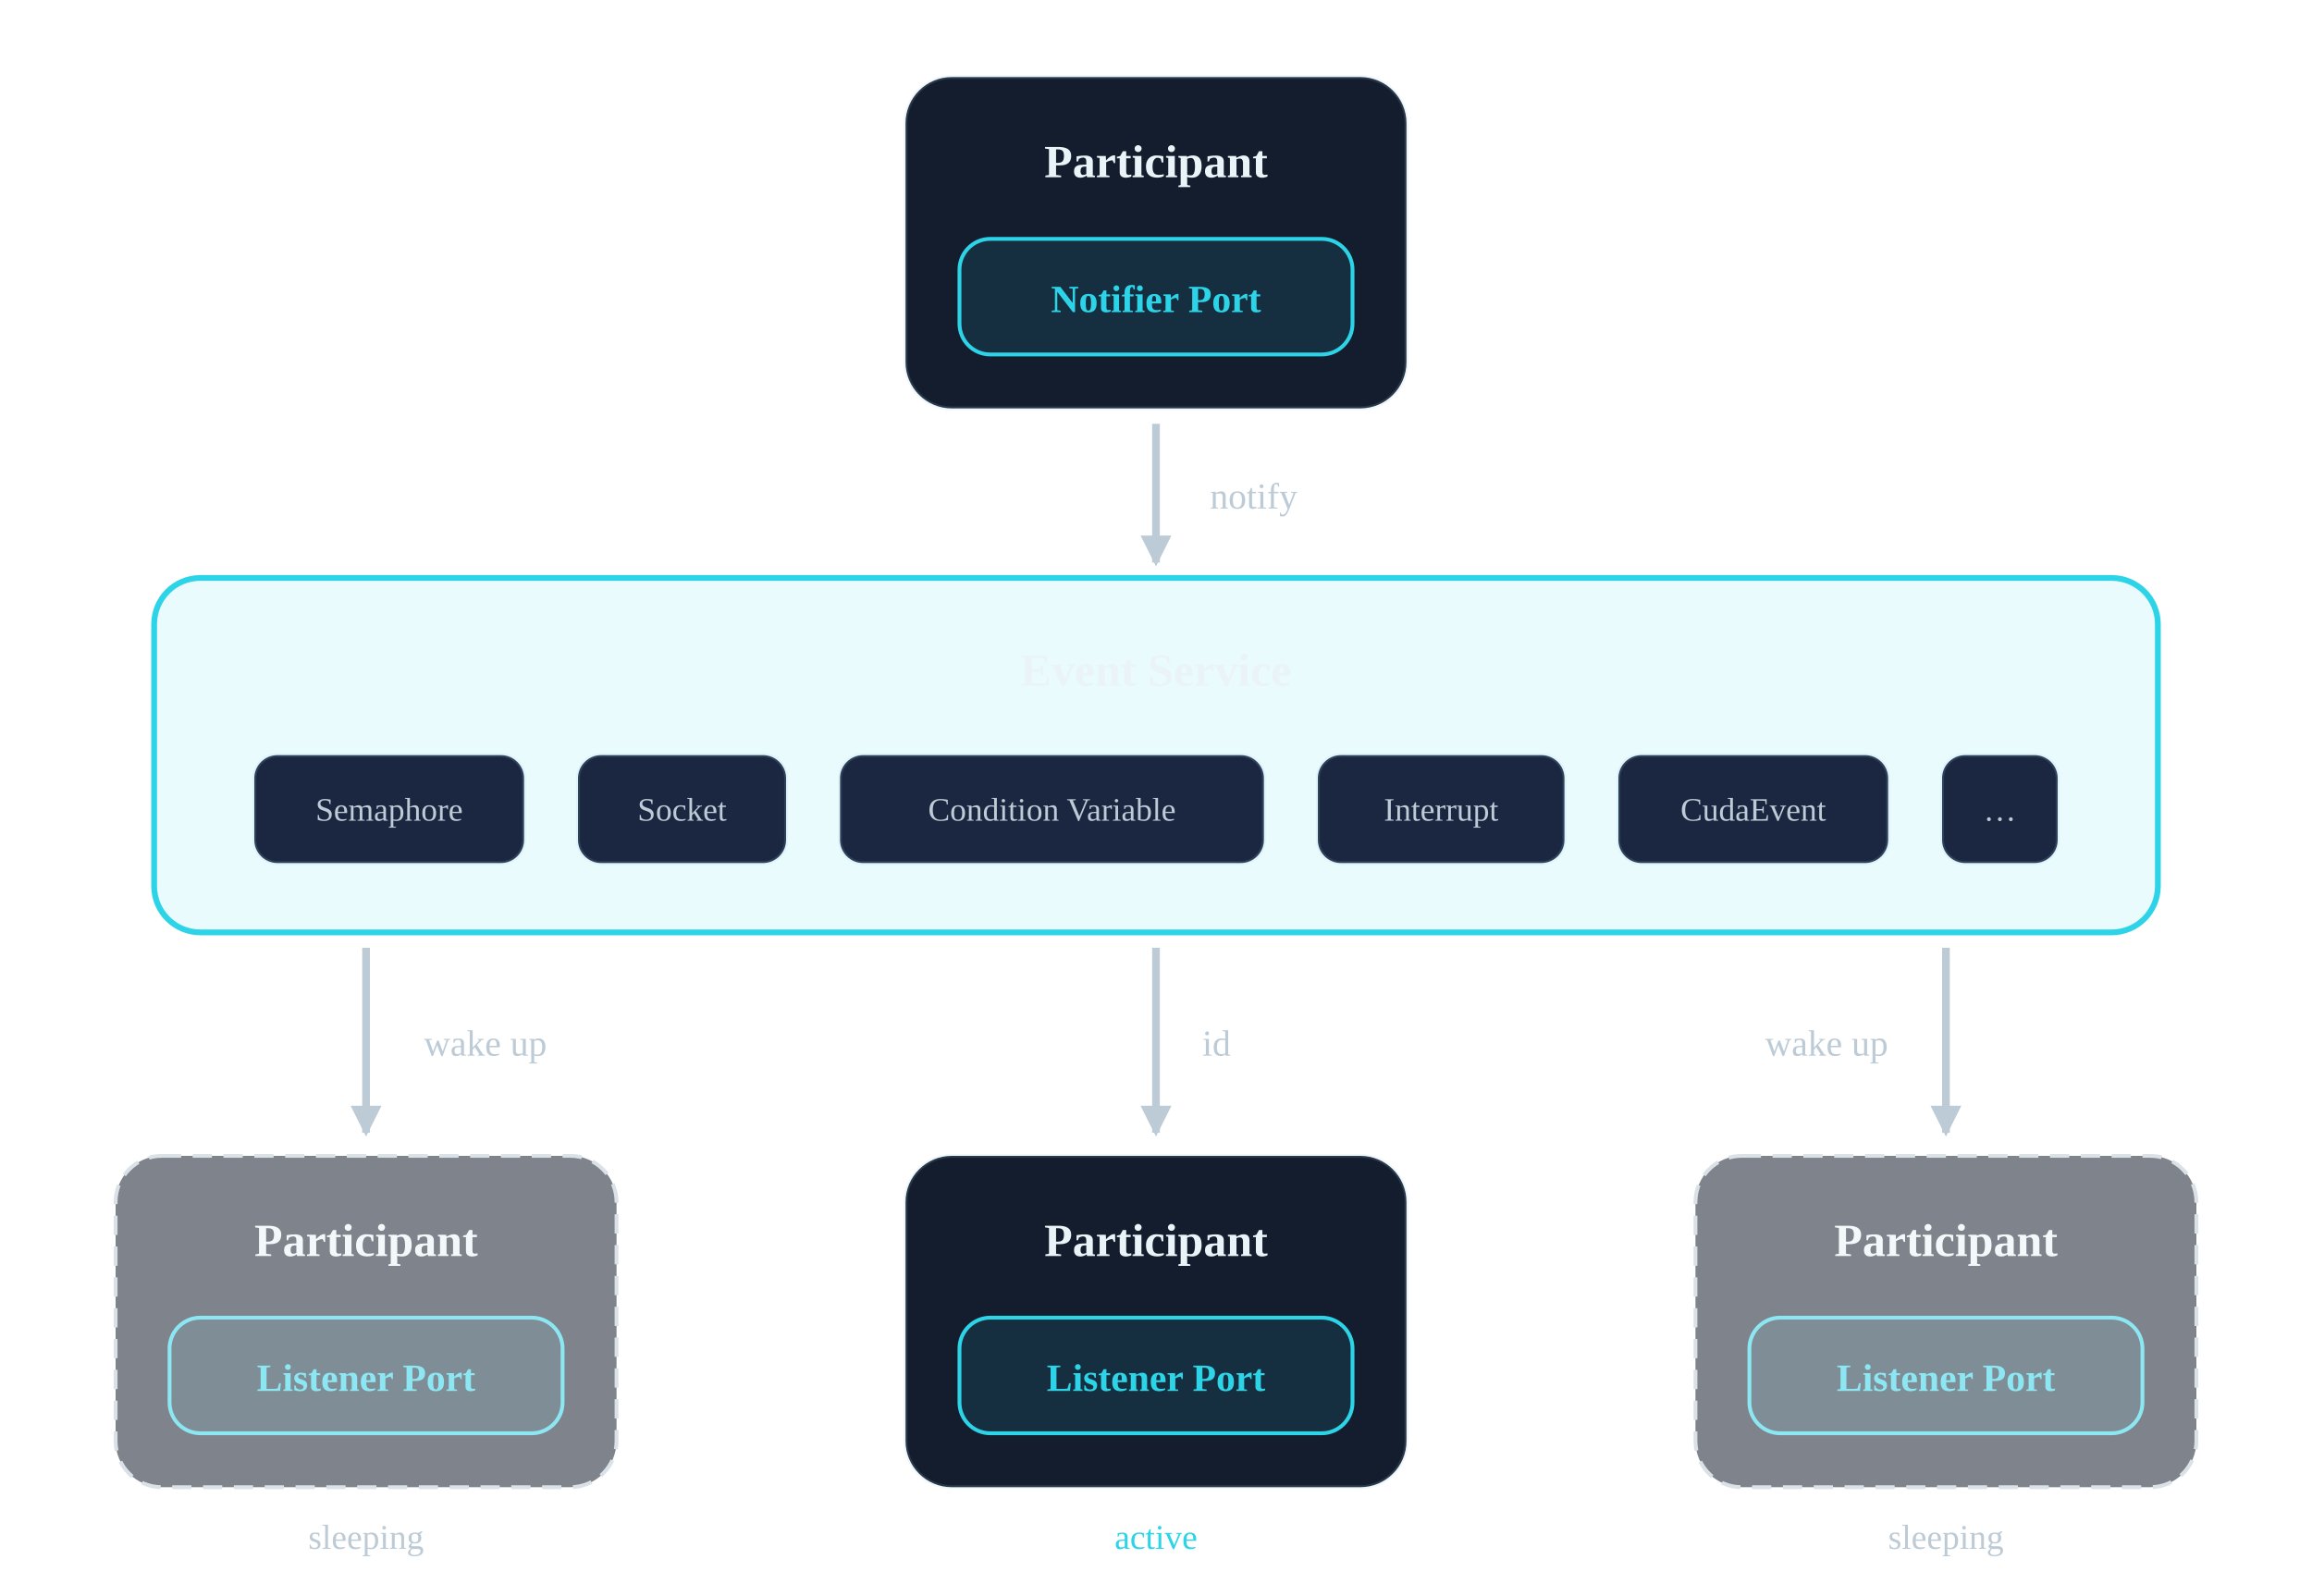
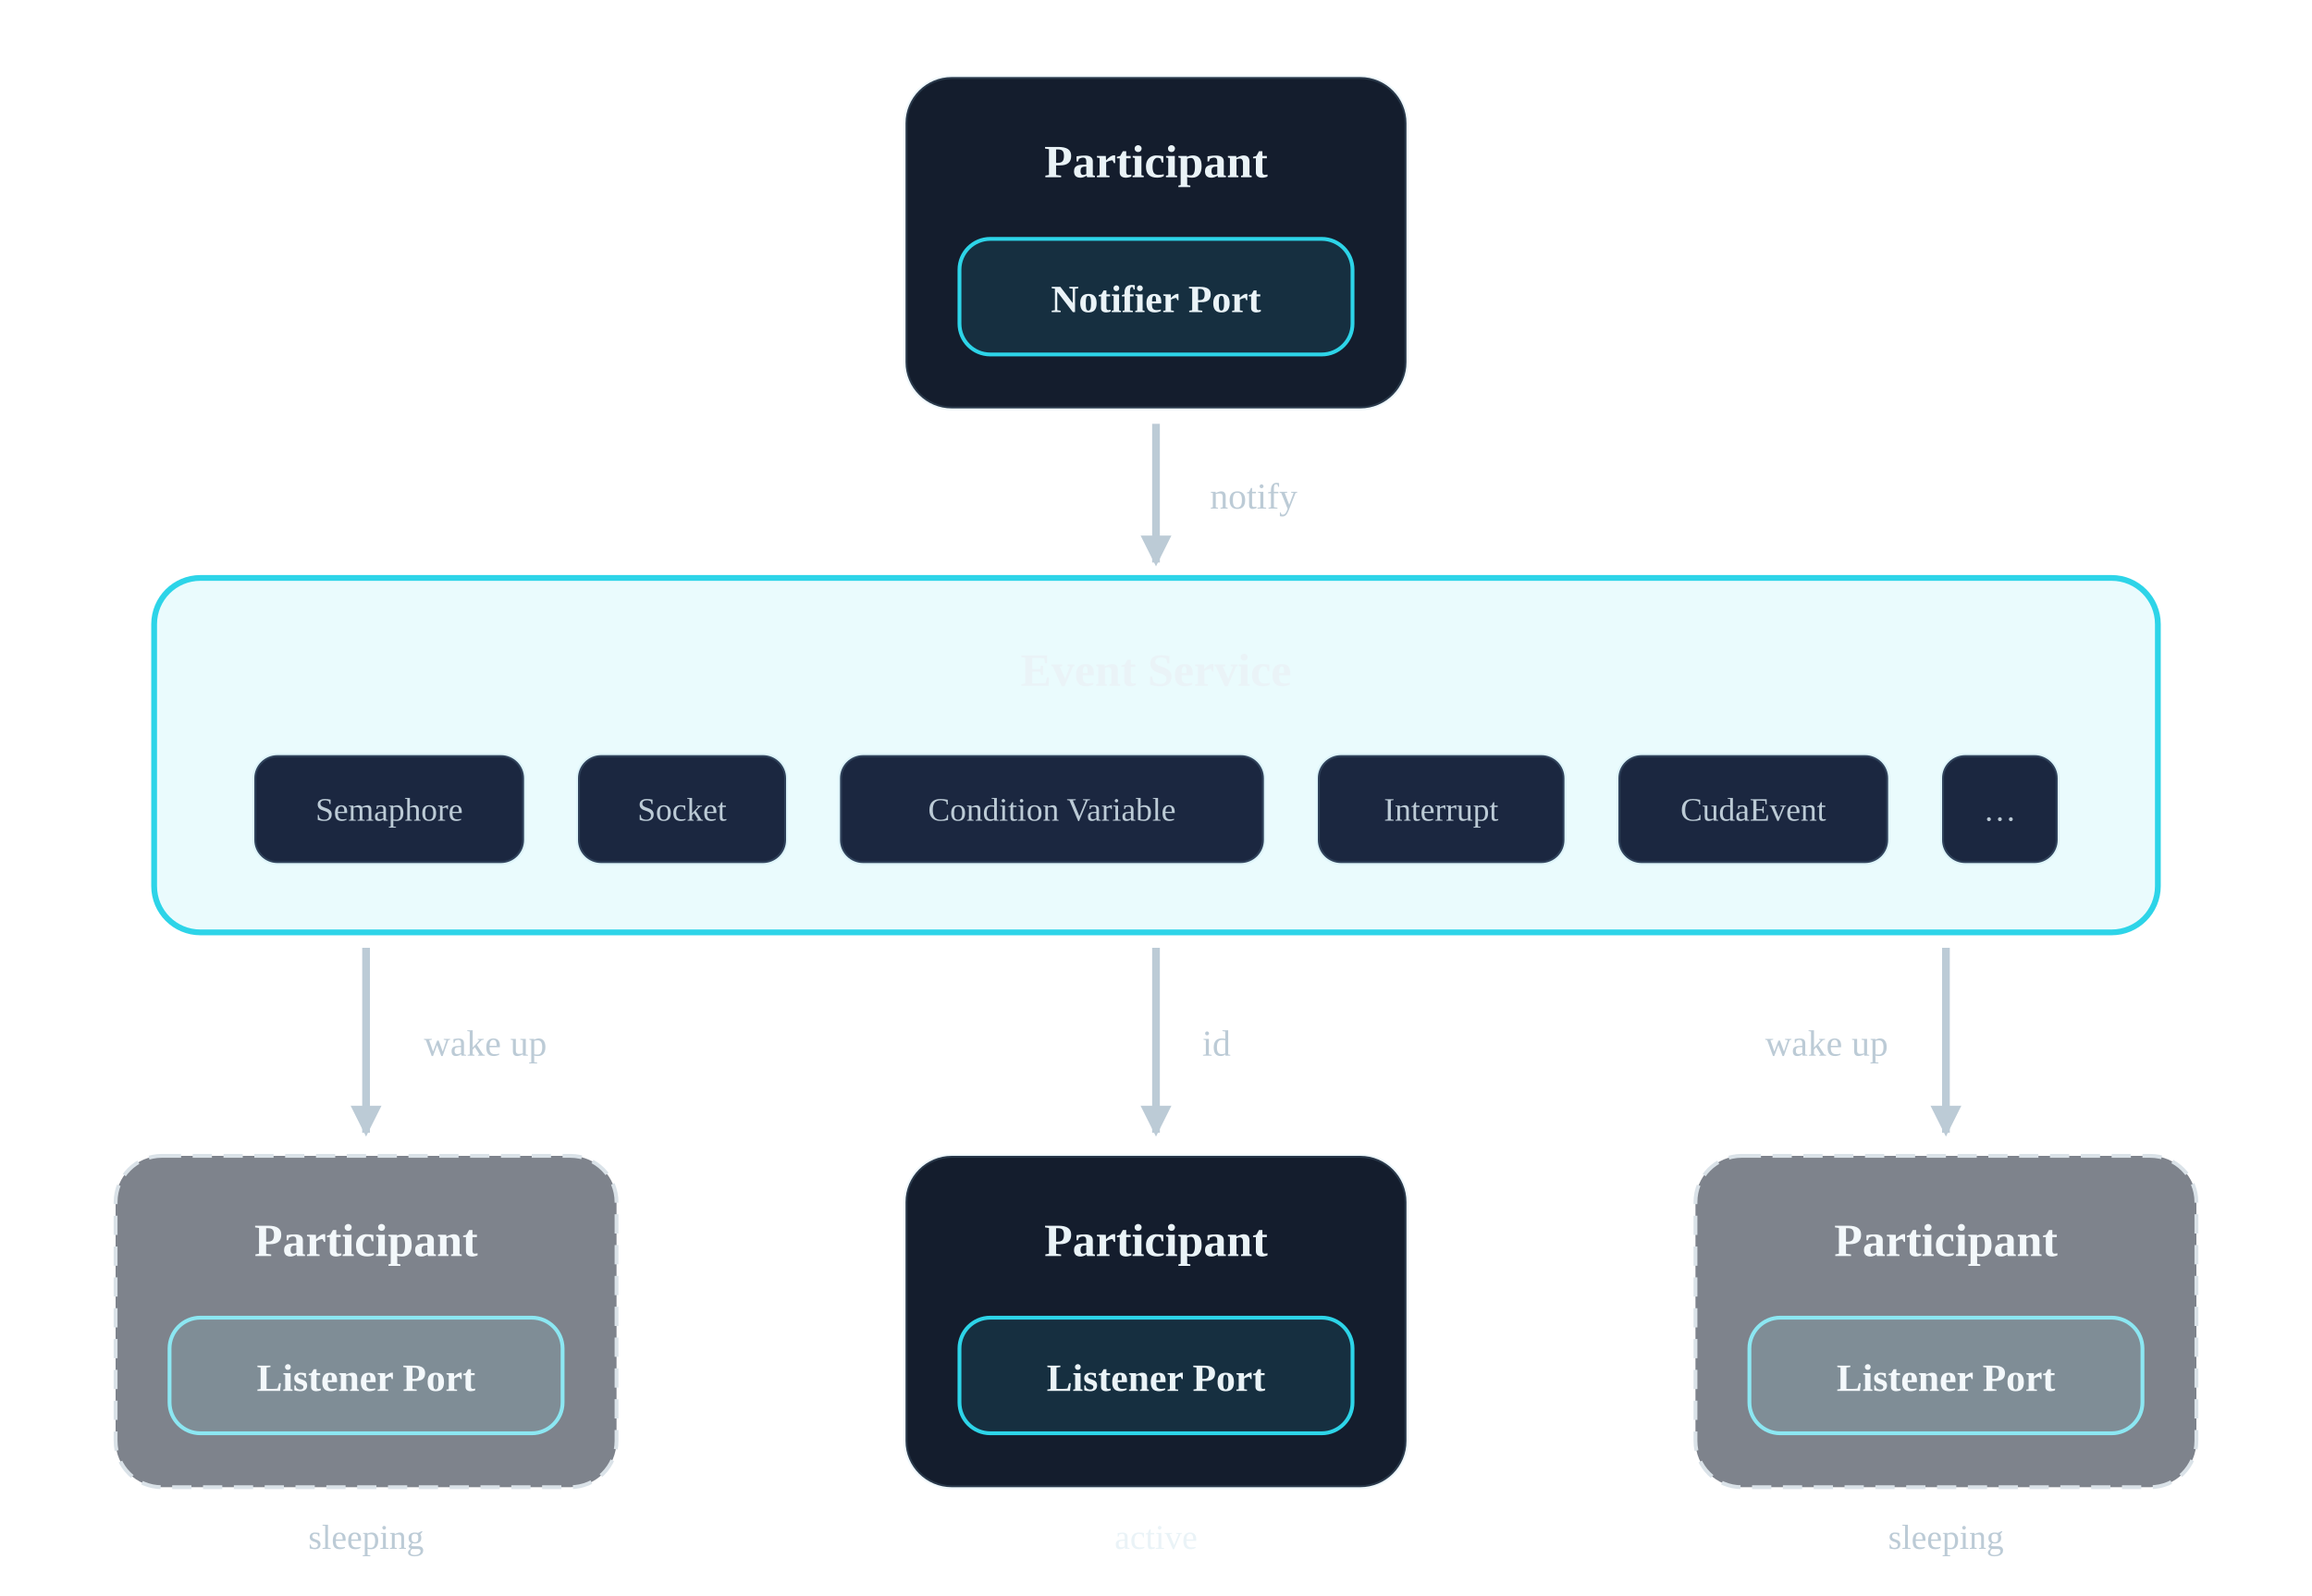
<svg xmlns="http://www.w3.org/2000/svg" viewBox="0 0 600 414" role="img" aria-label="Events over native sleep and wake-up mechanisms">
  <style>
    .ev-box     { fill: var(--ix-surface, #141d2d); stroke: var(--ix-line, rgba(150,200,230,0.16)); stroke-width: 1; }
    .ev-box-s   { fill: var(--ix-surface, #141d2d); stroke: var(--ix-muted, #bccbd6); stroke-width: 1; stroke-dasharray: 5 3; }
    .ev-port    { fill: rgba(45,212,232,0.10); stroke: var(--ix-ice, #2dd4e8); stroke-width: 1; }
    .ev-title   { font-family: var(--font-stack, sans-serif); font-weight: 600; font-size: 12px; fill: var(--ix-text, #eaf3f7); }
-     .ev-port-t  { font-family: var(--font-stack--monospace, monospace); font-weight: 600; font-size: 10px; fill: var(--ix-ice, #2dd4e8); }
+     .ev-port-t  { font-family: var(--font-stack, sans-serif); font-weight: 600; font-size: 10px; fill: var(--ix-text, #eaf3f7); }
    .ev-region  { fill: rgba(45,212,232,0.10); stroke: var(--ix-ice, #2dd4e8); stroke-width: 1.5; }
    .ev-chip    { fill: var(--ix-surface-2, #1b2740); stroke: var(--ix-line, rgba(150,200,230,0.16)); stroke-width: 1; }
    .ev-region-t{ font-family: var(--font-stack, sans-serif); font-weight: 600; font-size: 12px; fill: var(--ix-text, #eaf3f7); }
-     .ev-chip-t  { font-family: var(--font-stack--monospace, monospace); font-size: 8.5px; fill: var(--ix-muted, #bccbd6); }
+     .ev-chip-t  { font-family: var(--font-stack, sans-serif); font-size: 8.5px; fill: var(--ix-muted, #bccbd6); }
    .ev-state   { font-family: var(--font-stack, sans-serif); font-size: 9px; fill: var(--ix-muted, #bccbd6); }
-     .ev-state-a { font-family: var(--font-stack, sans-serif); font-size: 9px; fill: var(--ix-ice, #2dd4e8); }
+     .ev-state-a { font-family: var(--font-stack, sans-serif); font-size: 9px; fill: var(--ix-text, #eaf3f7); }
    .ev-label   { font-family: var(--font-stack, sans-serif); font-size: 9.5px; fill: var(--ix-muted, #bccbd6); }
    .ev-flow    { stroke: var(--ix-muted, #bccbd6); stroke-width: 2; fill: none; }
  </style>
  <defs>
    <marker id="evm-arrow" markerWidth="10" markerHeight="10" refX="8" refY="5" orient="auto" markerUnits="userSpaceOnUse" overflow="visible">
      <path d="M1,1 L9,5 L1,9 Z" fill="var(--ix-muted, #bccbd6)" />
    </marker>
  </defs>
  <rect class="ev-box" x="235" y="20" width="130" height="86" rx="12" />
  <text class="ev-title" x="300" y="46" text-anchor="middle">Participant</text>
  <rect class="ev-port" x="249" y="62" width="102" height="30" rx="8" />
  <text class="ev-port-t" x="300" y="81" text-anchor="middle">Notifier Port</text>
  <line class="ev-flow" x1="300" y1="110" x2="300" y2="146" marker-end="url(#evm-arrow)" />
  <text class="ev-label" x="314" y="132">notify</text>
  <rect class="ev-region" x="40" y="150" width="520" height="92" rx="12" />
  <text class="ev-region-t" x="300" y="178" text-anchor="middle">Event Service</text>
  <rect class="ev-chip" x="66" y="196" width="70" height="28" rx="6" />
  <text class="ev-chip-t" x="101" y="213" text-anchor="middle">Semaphore</text>
  <rect class="ev-chip" x="150" y="196" width="54" height="28" rx="6" />
  <text class="ev-chip-t" x="177" y="213" text-anchor="middle">Socket</text>
  <rect class="ev-chip" x="218" y="196" width="110" height="28" rx="6" />
  <text class="ev-chip-t" x="273" y="213" text-anchor="middle">Condition Variable</text>
  <rect class="ev-chip" x="342" y="196" width="64" height="28" rx="6" />
  <text class="ev-chip-t" x="374" y="213" text-anchor="middle">Interrupt</text>
  <rect class="ev-chip" x="420" y="196" width="70" height="28" rx="6" />
  <text class="ev-chip-t" x="455" y="213" text-anchor="middle">CudaEvent</text>
  <rect class="ev-chip" x="504" y="196" width="30" height="28" rx="6" />
  <text class="ev-chip-t" x="519" y="213" text-anchor="middle">…</text>
  <line class="ev-flow" x1="95" y1="246" x2="95" y2="294" marker-end="url(#evm-arrow)" />
  <text class="ev-label" x="110" y="274" text-anchor="start">wake up</text>
  <line class="ev-flow" x1="300" y1="246" x2="300" y2="294" marker-end="url(#evm-arrow)" />
  <text class="ev-label" x="312" y="274" text-anchor="start">id</text>
  <line class="ev-flow" x1="505" y1="246" x2="505" y2="294" marker-end="url(#evm-arrow)" />
  <text class="ev-label" x="490" y="274" text-anchor="end">wake up</text>
  <g opacity="0.55">
    <rect class="ev-box-s" x="30" y="300" width="130" height="86" rx="12" />
    <text class="ev-title" x="95" y="326" text-anchor="middle">Participant</text>
    <rect class="ev-port" x="44" y="342" width="102" height="30" rx="8" />
    <text class="ev-port-t" x="95" y="361" text-anchor="middle">Listener Port</text>
  </g>
  <text class="ev-state" x="95" y="402" text-anchor="middle">sleeping</text>
  <rect class="ev-box" x="235" y="300" width="130" height="86" rx="12" />
  <text class="ev-title" x="300" y="326" text-anchor="middle">Participant</text>
  <rect class="ev-port" x="249" y="342" width="102" height="30" rx="8" />
  <text class="ev-port-t" x="300" y="361" text-anchor="middle">Listener Port</text>
  <text class="ev-state-a" x="300" y="402" text-anchor="middle">active</text>
  <g opacity="0.55">
    <rect class="ev-box-s" x="440" y="300" width="130" height="86" rx="12" />
    <text class="ev-title" x="505" y="326" text-anchor="middle">Participant</text>
    <rect class="ev-port" x="454" y="342" width="102" height="30" rx="8" />
    <text class="ev-port-t" x="505" y="361" text-anchor="middle">Listener Port</text>
  </g>
  <text class="ev-state" x="505" y="402" text-anchor="middle">sleeping</text>
</svg>
